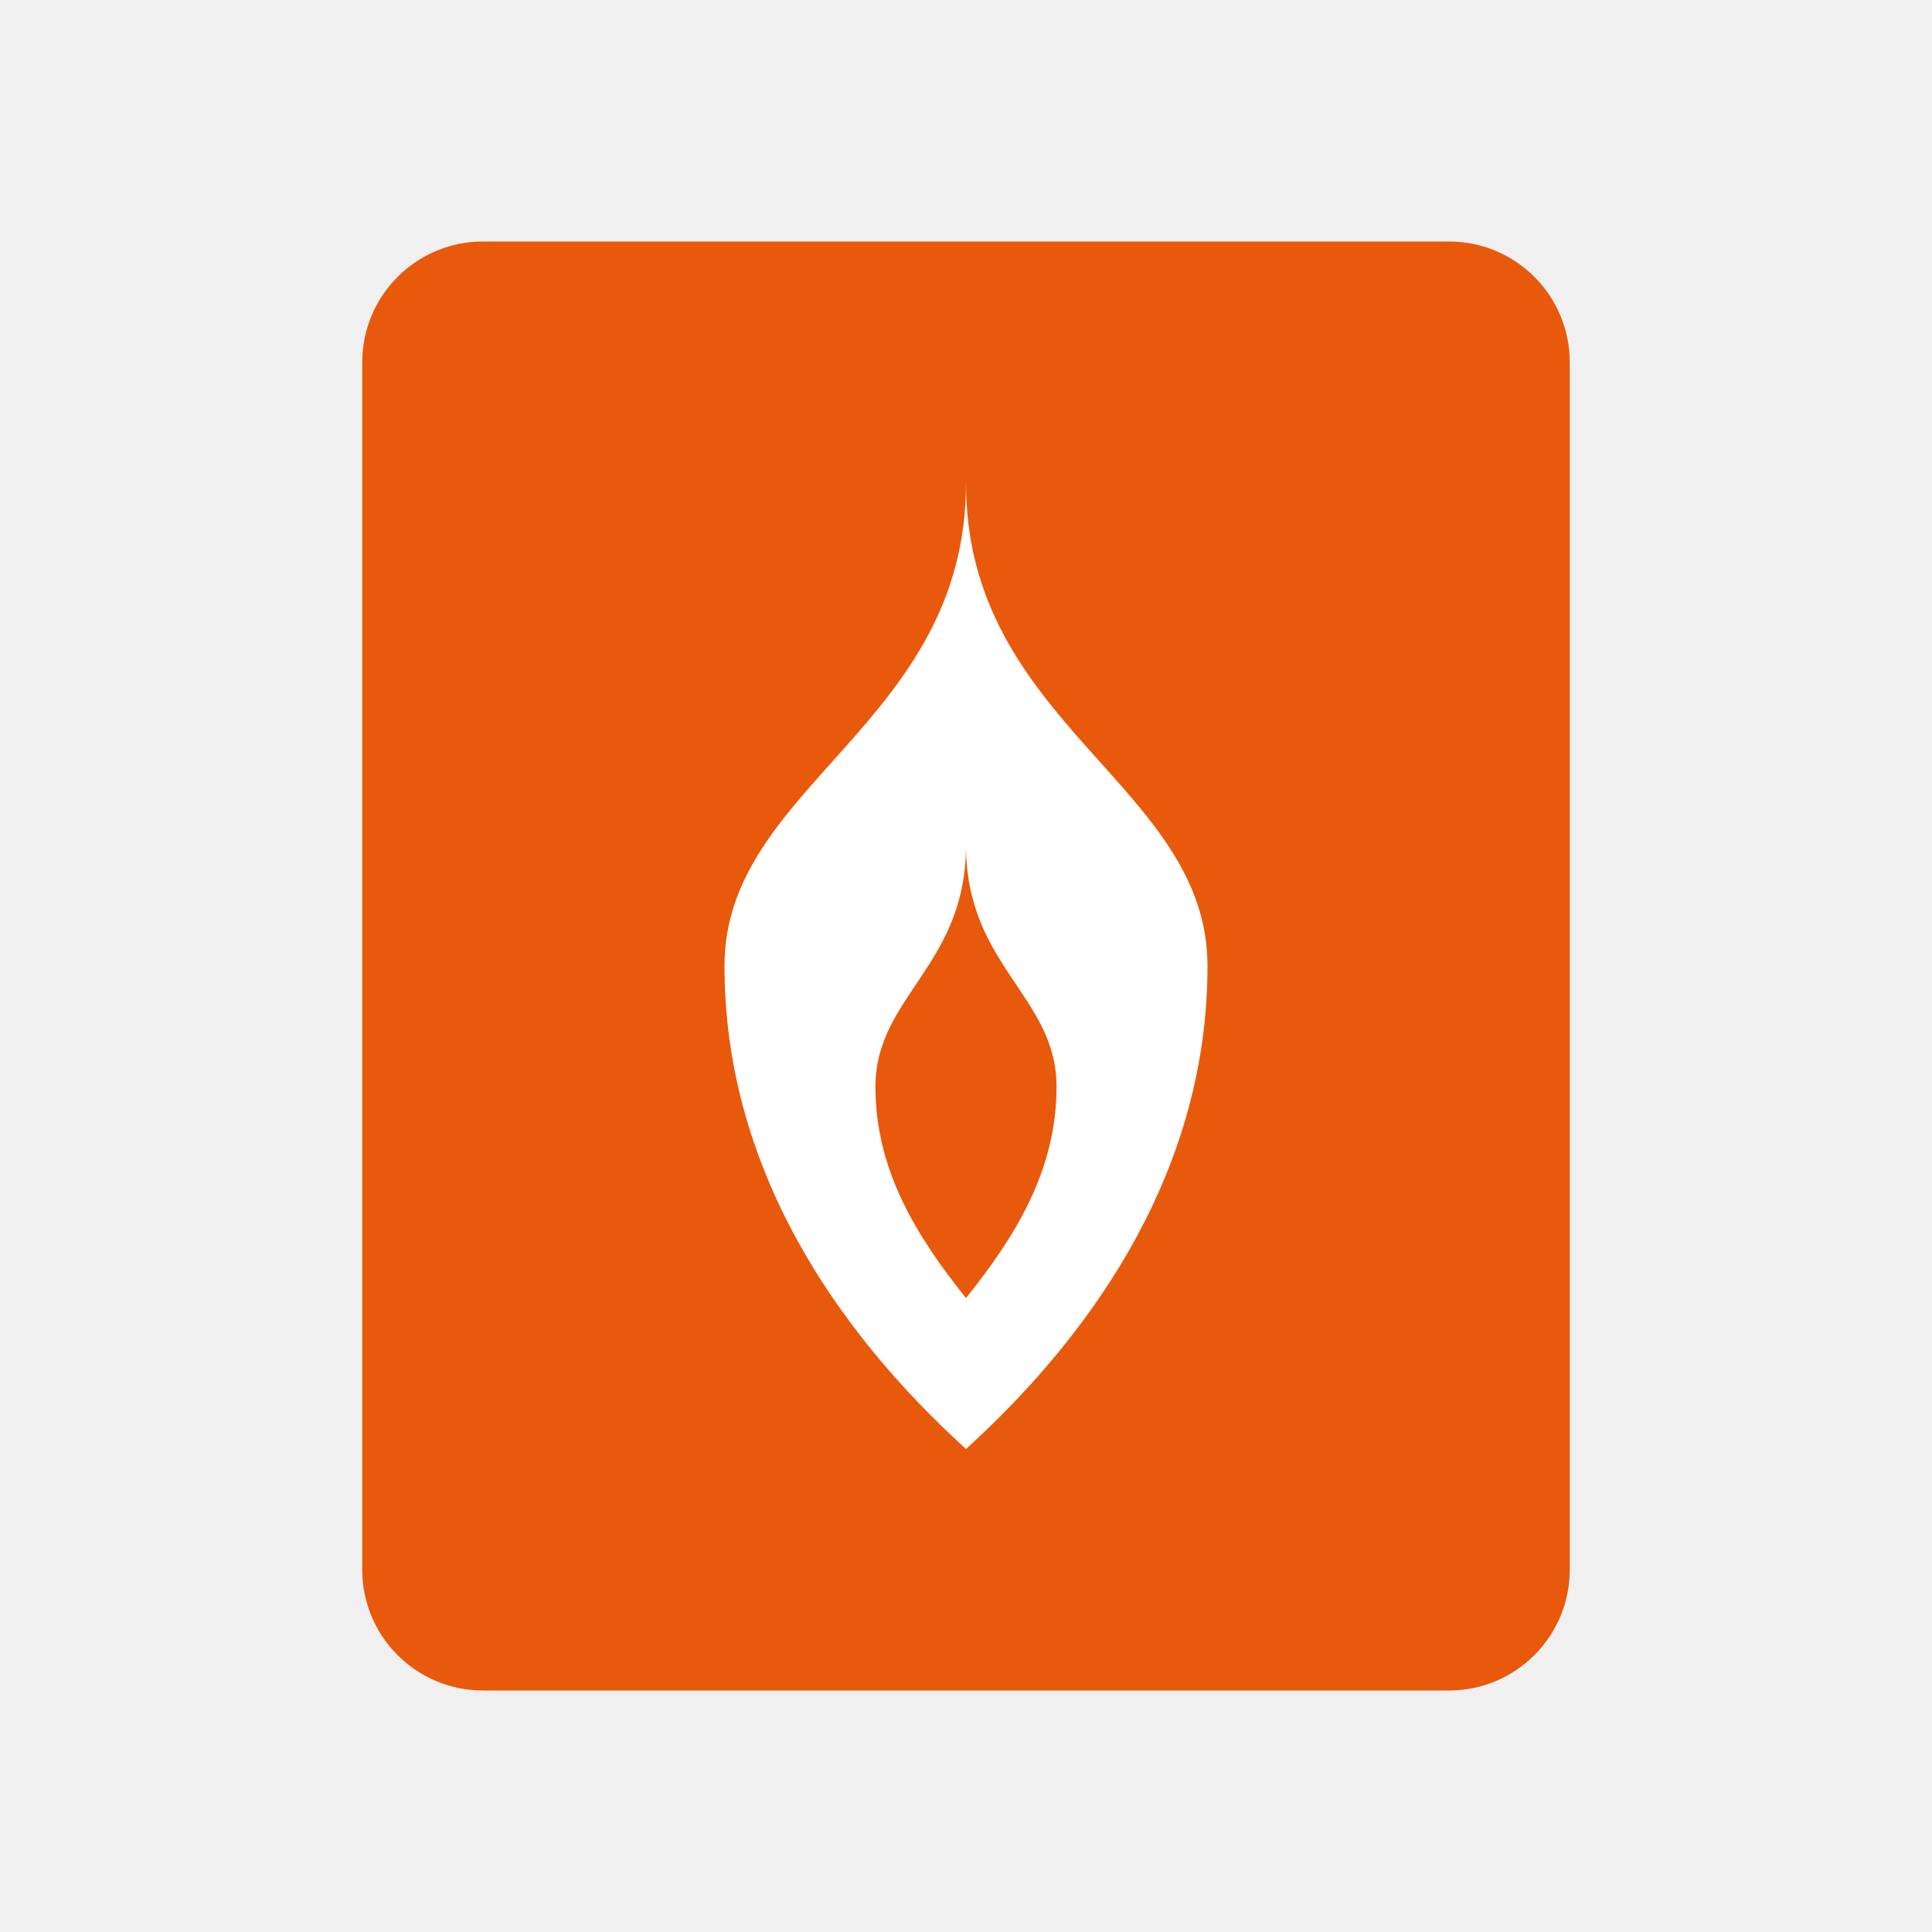
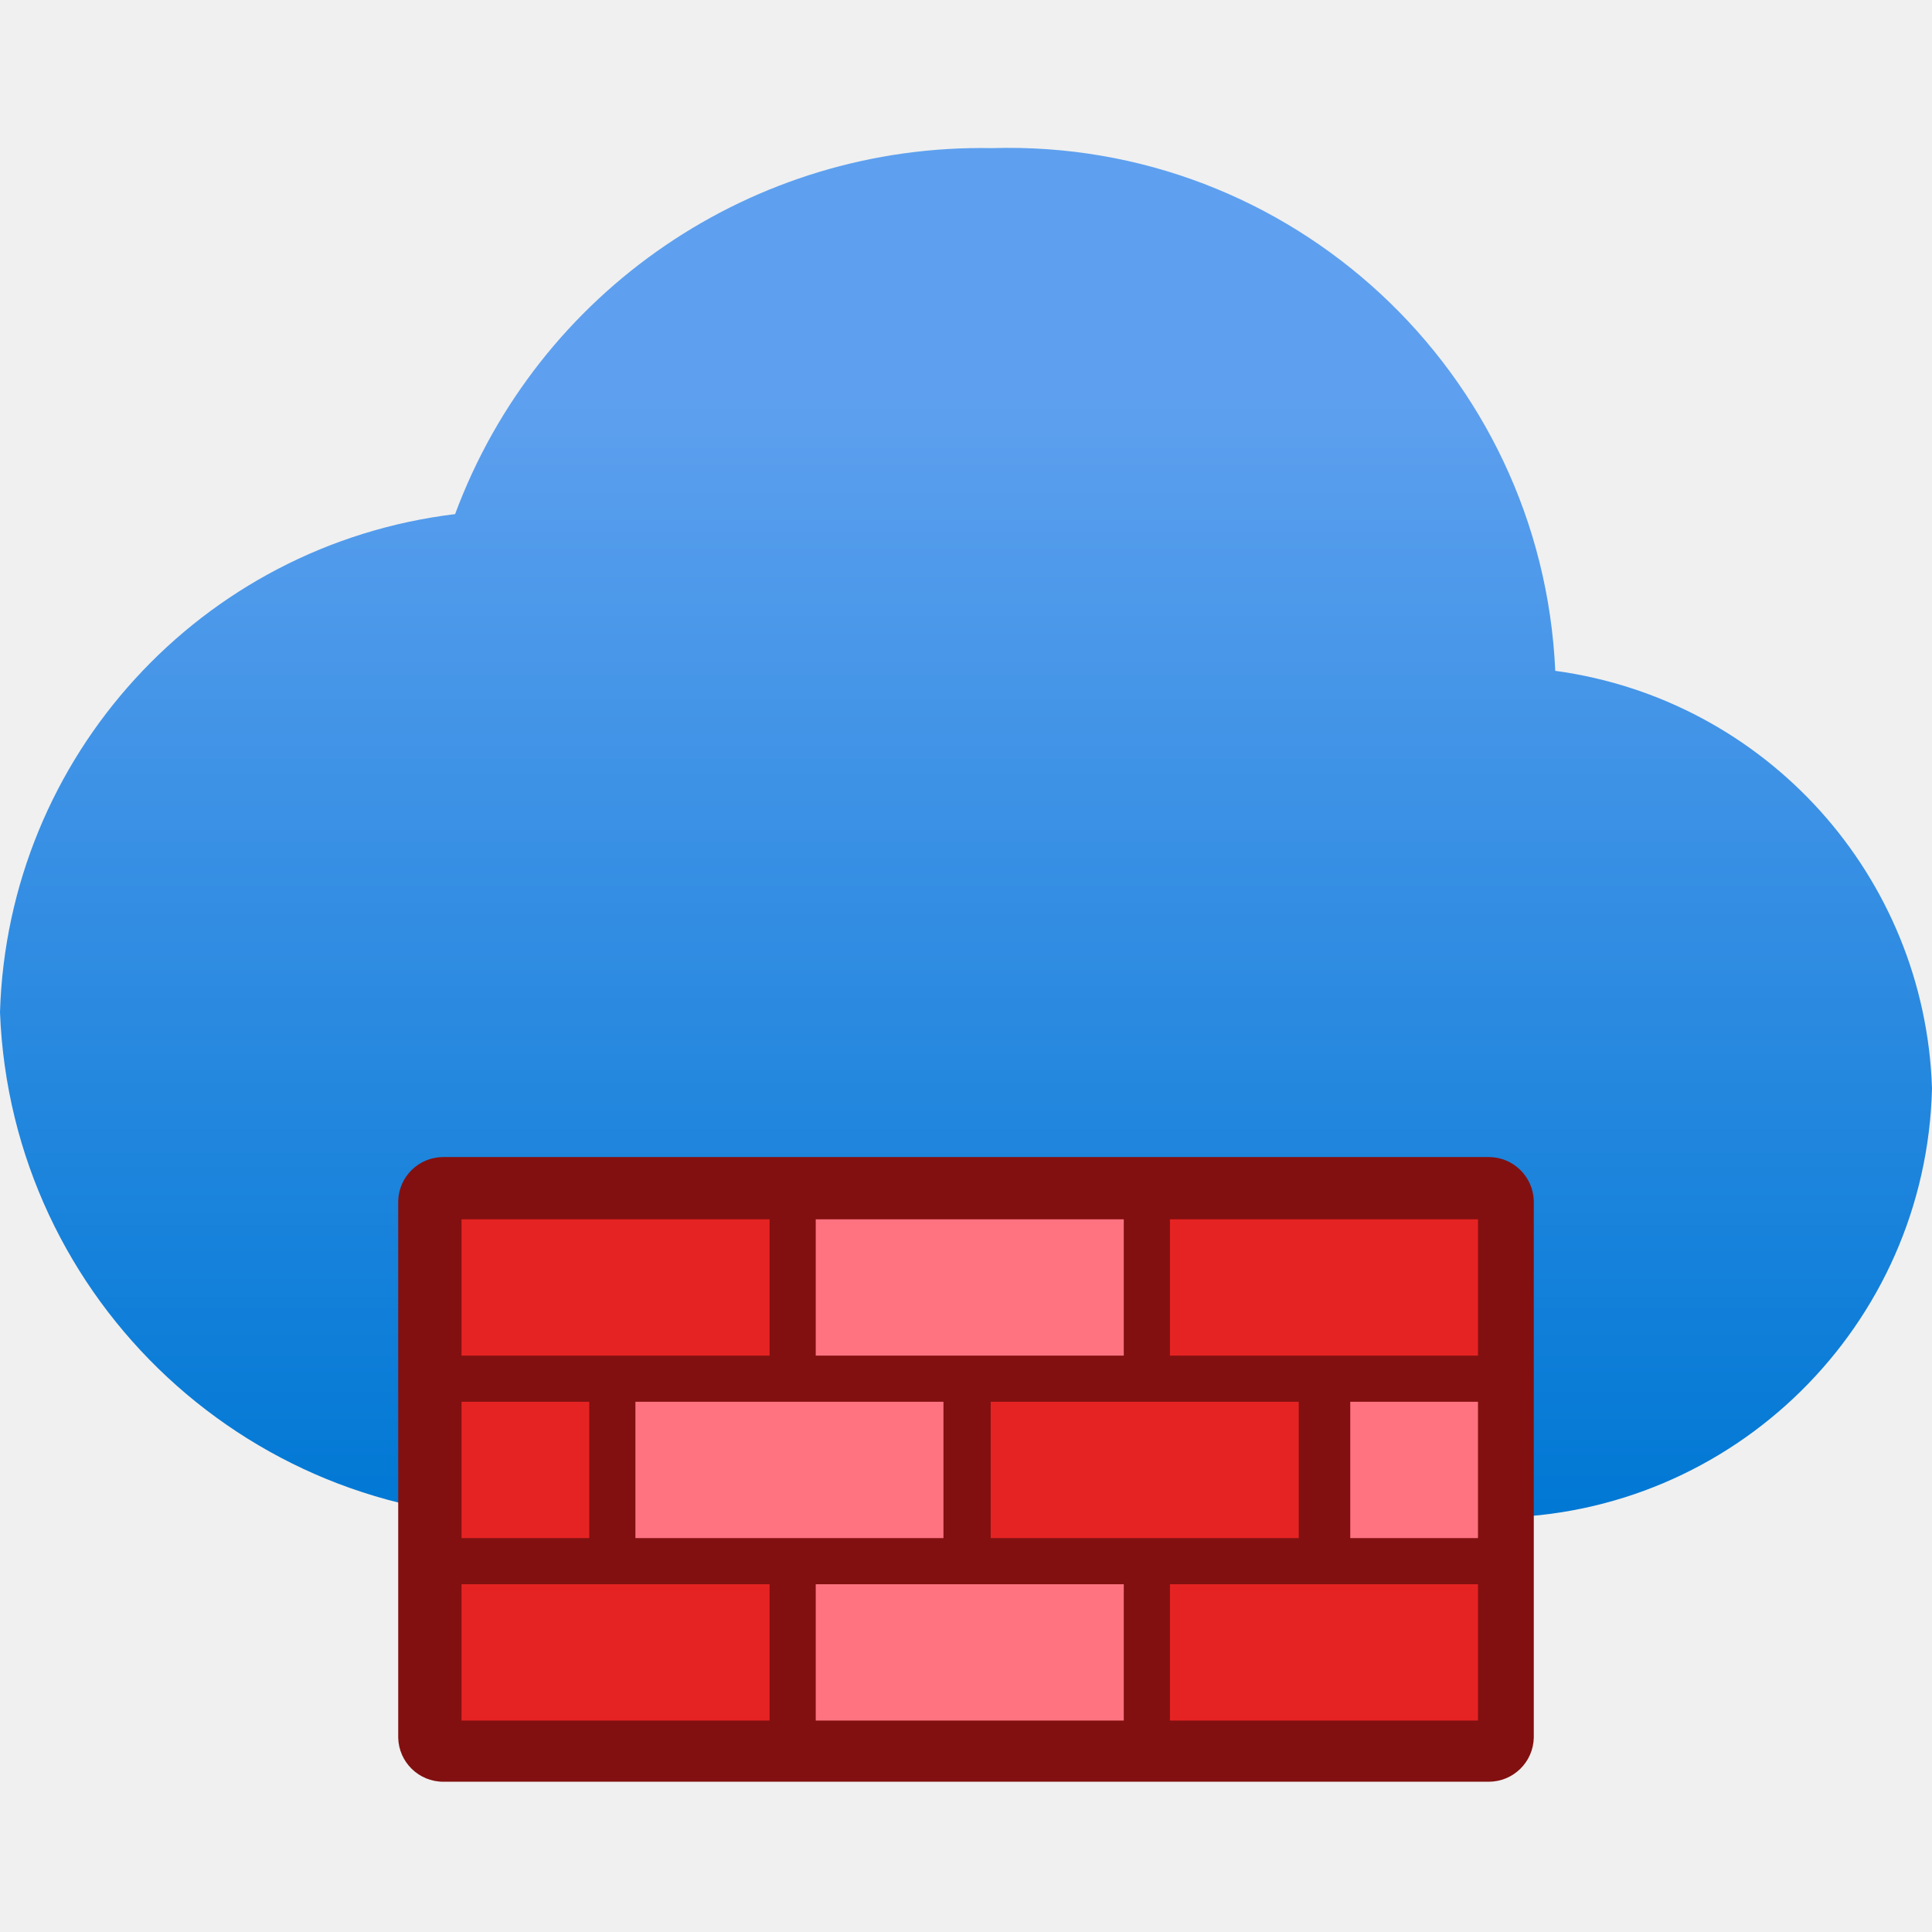
- <svg xmlns="http://www.w3.org/2000/svg" viewBox="0 0 32 32" fill="none">
-   <rect x="6" y="4" width="20" height="24" rx="2" fill="#E8590C" />
-   <path d="M16 8c0 4-4 5-4 8 0 3.3 1.8 6 4 8 2.2-2 4-4.7 4-8 0-3-4-4-4-8z" fill="#fff" />
-   <path d="M16 14c0 2-1.5 2.5-1.5 4 0 1.4.7 2.5 1.5 3.5.8-1 1.5-2.1 1.5-3.5 0-1.5-1.5-2-1.5-4z" fill="#E8590C" />
+ <svg xmlns="http://www.w3.org/2000/svg" id="af463d32-ec10-44d9-a607-ebad6378a52b" width="18" height="18" viewBox="0 0 18 18">
+   <defs>
+     <linearGradient id="b012de7b-7a0e-4618-9fec-703622e3e8c3" x1="9" y1="14.14" x2="9" y2="1.38" gradientUnits="userSpaceOnUse">
+       <stop offset="0" stop-color="#0078d4" />
+       <stop offset="0.82" stop-color="#5ea0ef" />
+     </linearGradient>
+   </defs>
+   <path d="M18,10.14a4.06,4.06,0,0,0-3.51-3.89A5.1,5.1,0,0,0,9.24,1.38a5.23,5.23,0,0,0-5,3.41A4.82,4.82,0,0,0,0,9.43a4.9,4.9,0,0,0,5.07,4.71l.44,0h8.21a1.46,1.46,0,0,0,.22,0A4.1,4.1,0,0,0,18,10.14Z" fill="url(#b012de7b-7a0e-4618-9fec-703622e3e8c3)" />
+   <path d="M14.29,11.19a.42.42,0,0,0-.42-.41H4.13a.42.42,0,0,0-.42.41v5a.42.42,0,0,0,.42.41h9.74a.42.42,0,0,0,.42-.41v-5Z" fill="#821010" />
+   <rect x="4.3" y="11.36" width="2.87" height="1.27" fill="#e62323" />
+   <rect x="7.6" y="11.36" width="2.87" height="1.27" fill="#ff7381" />
+   <rect x="10.9" y="11.36" width="2.87" height="1.27" fill="#e62323" />
+   <rect x="4.3" y="13.06" width="1.19" height="1.27" fill="#e62323" />
+   <rect x="12.58" y="13.06" width="1.19" height="1.27" fill="#ff7381" />
+   <rect x="5.92" y="13.06" width="2.87" height="1.27" fill="#ff7381" />
+   <rect x="9.23" y="13.06" width="2.87" height="1.27" fill="#e62323" />
+   <rect x="4.3" y="14.76" width="2.87" height="1.27" fill="#e62323" />
+   <rect x="7.6" y="14.76" width="2.87" height="1.27" fill="#ff7381" />
+   <rect x="10.9" y="14.76" width="2.87" height="1.27" fill="#e62323" />
</svg>
